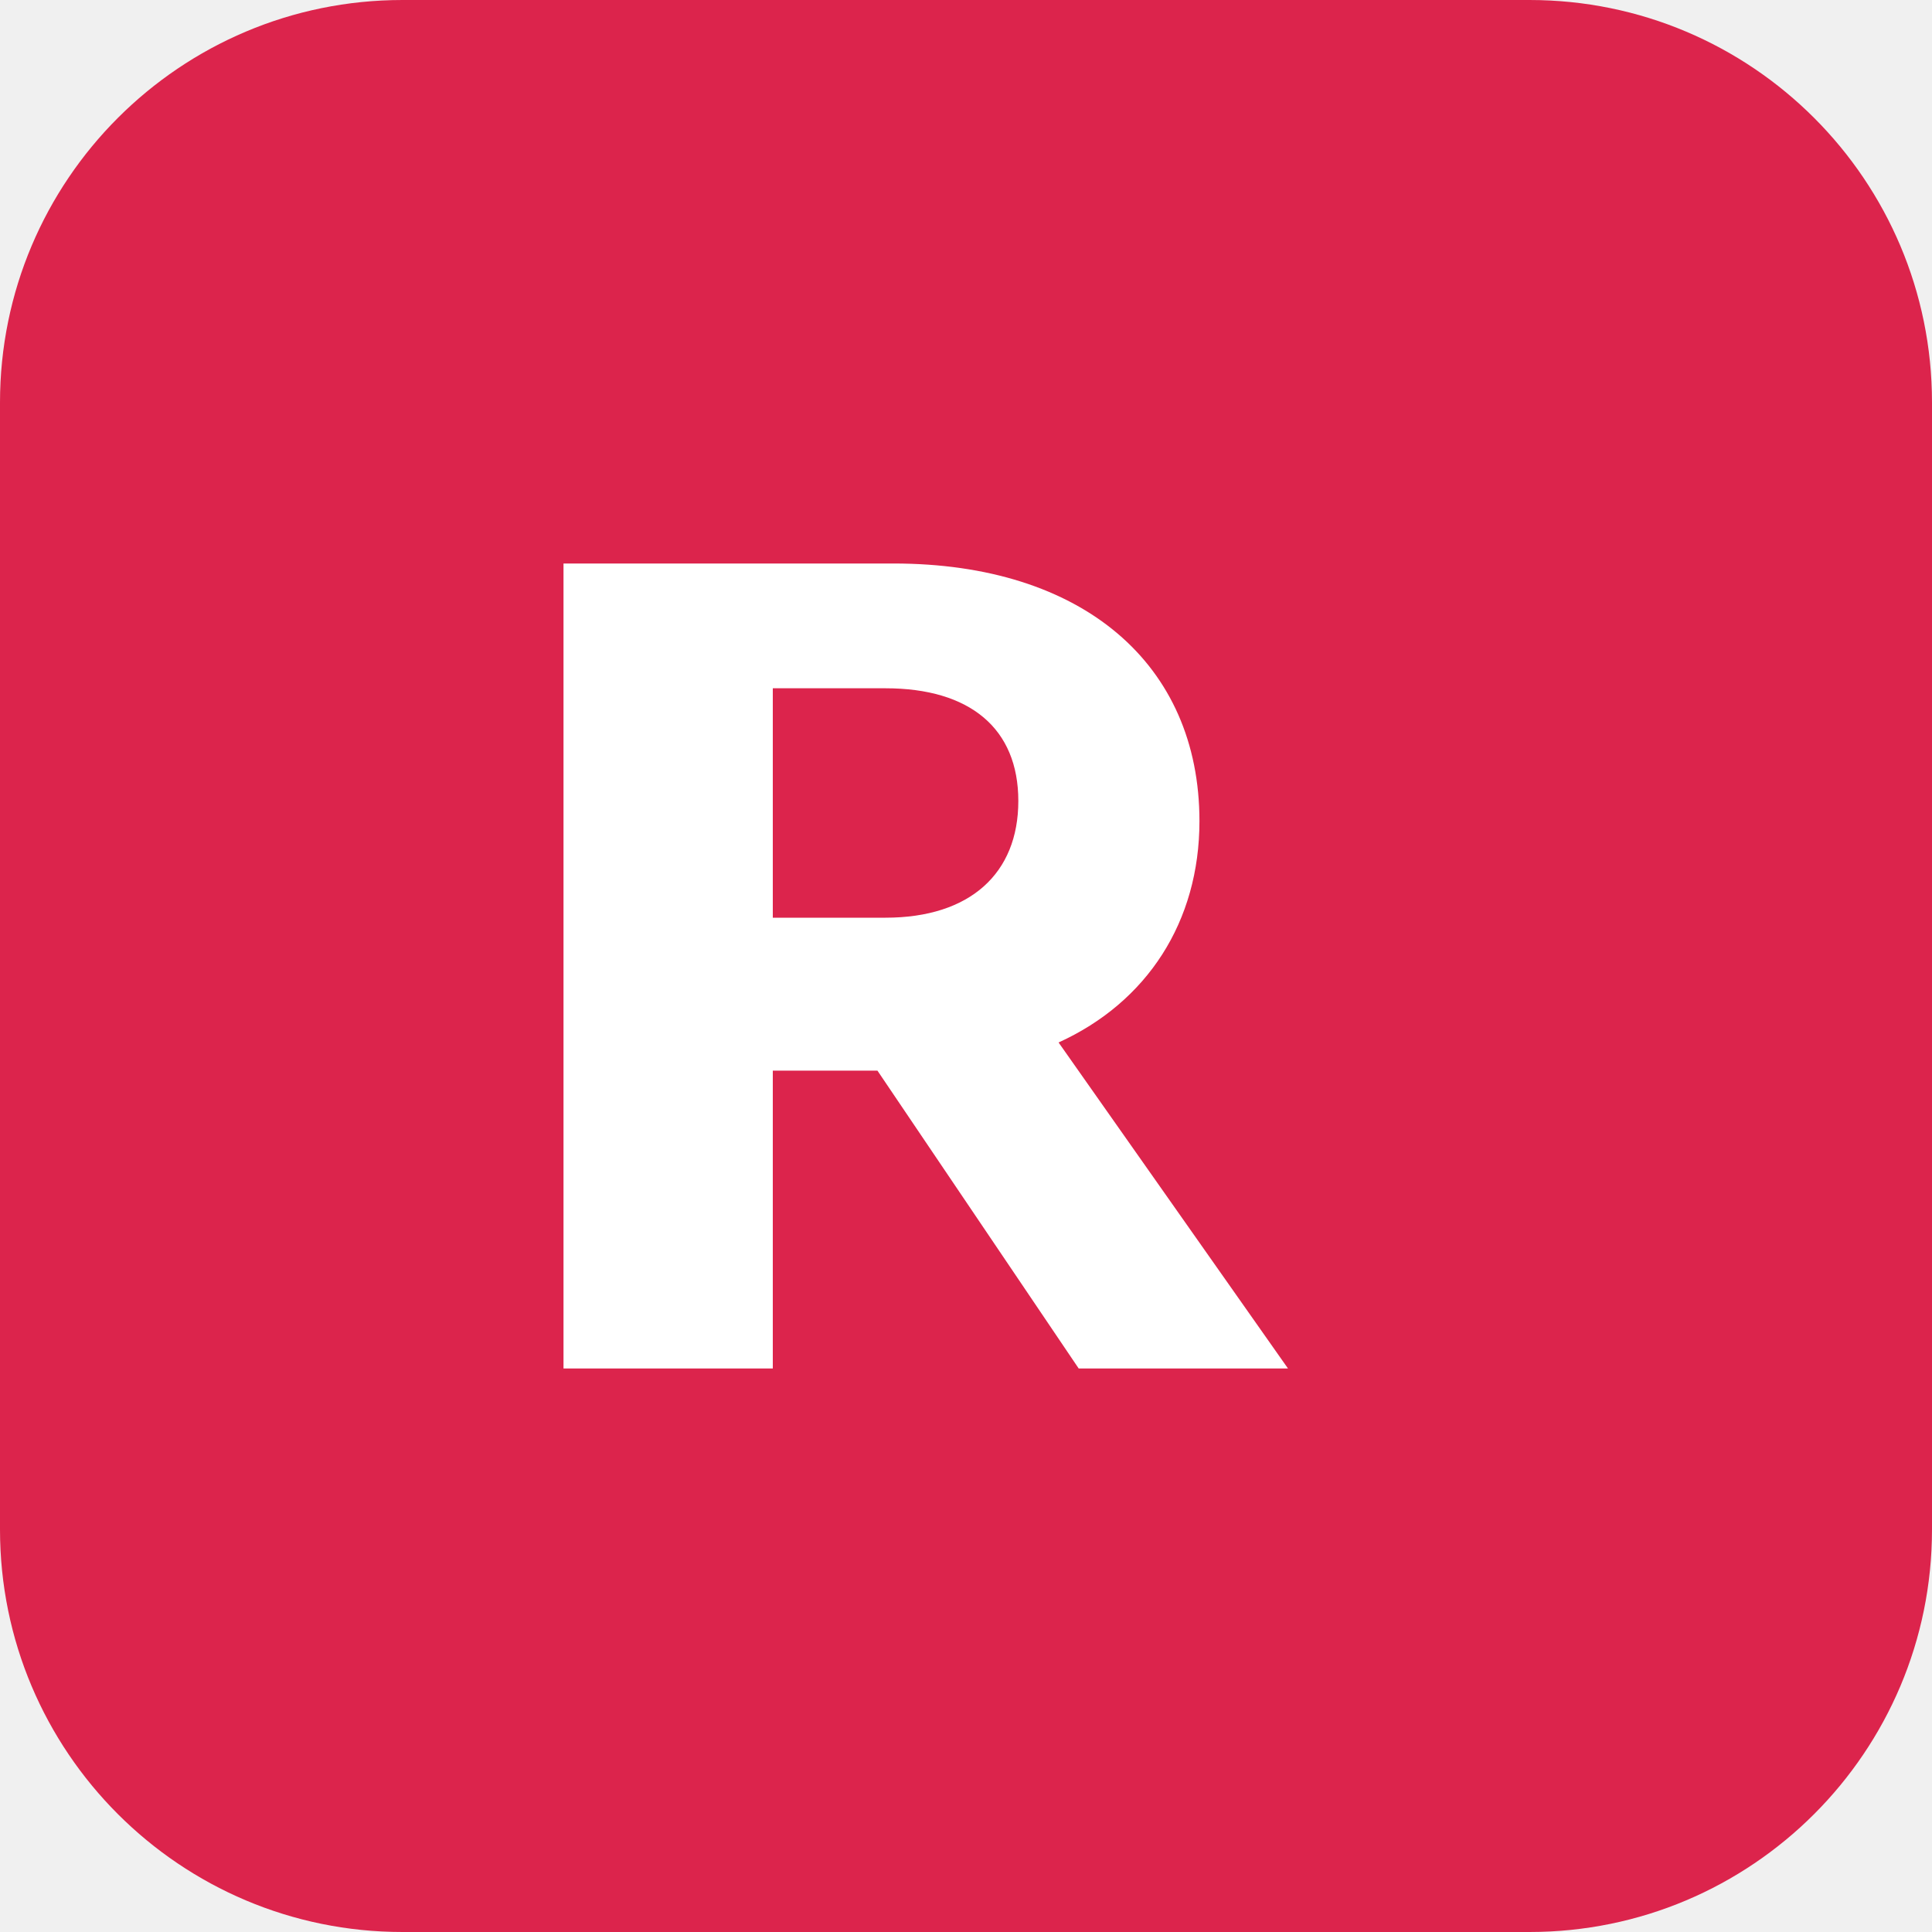
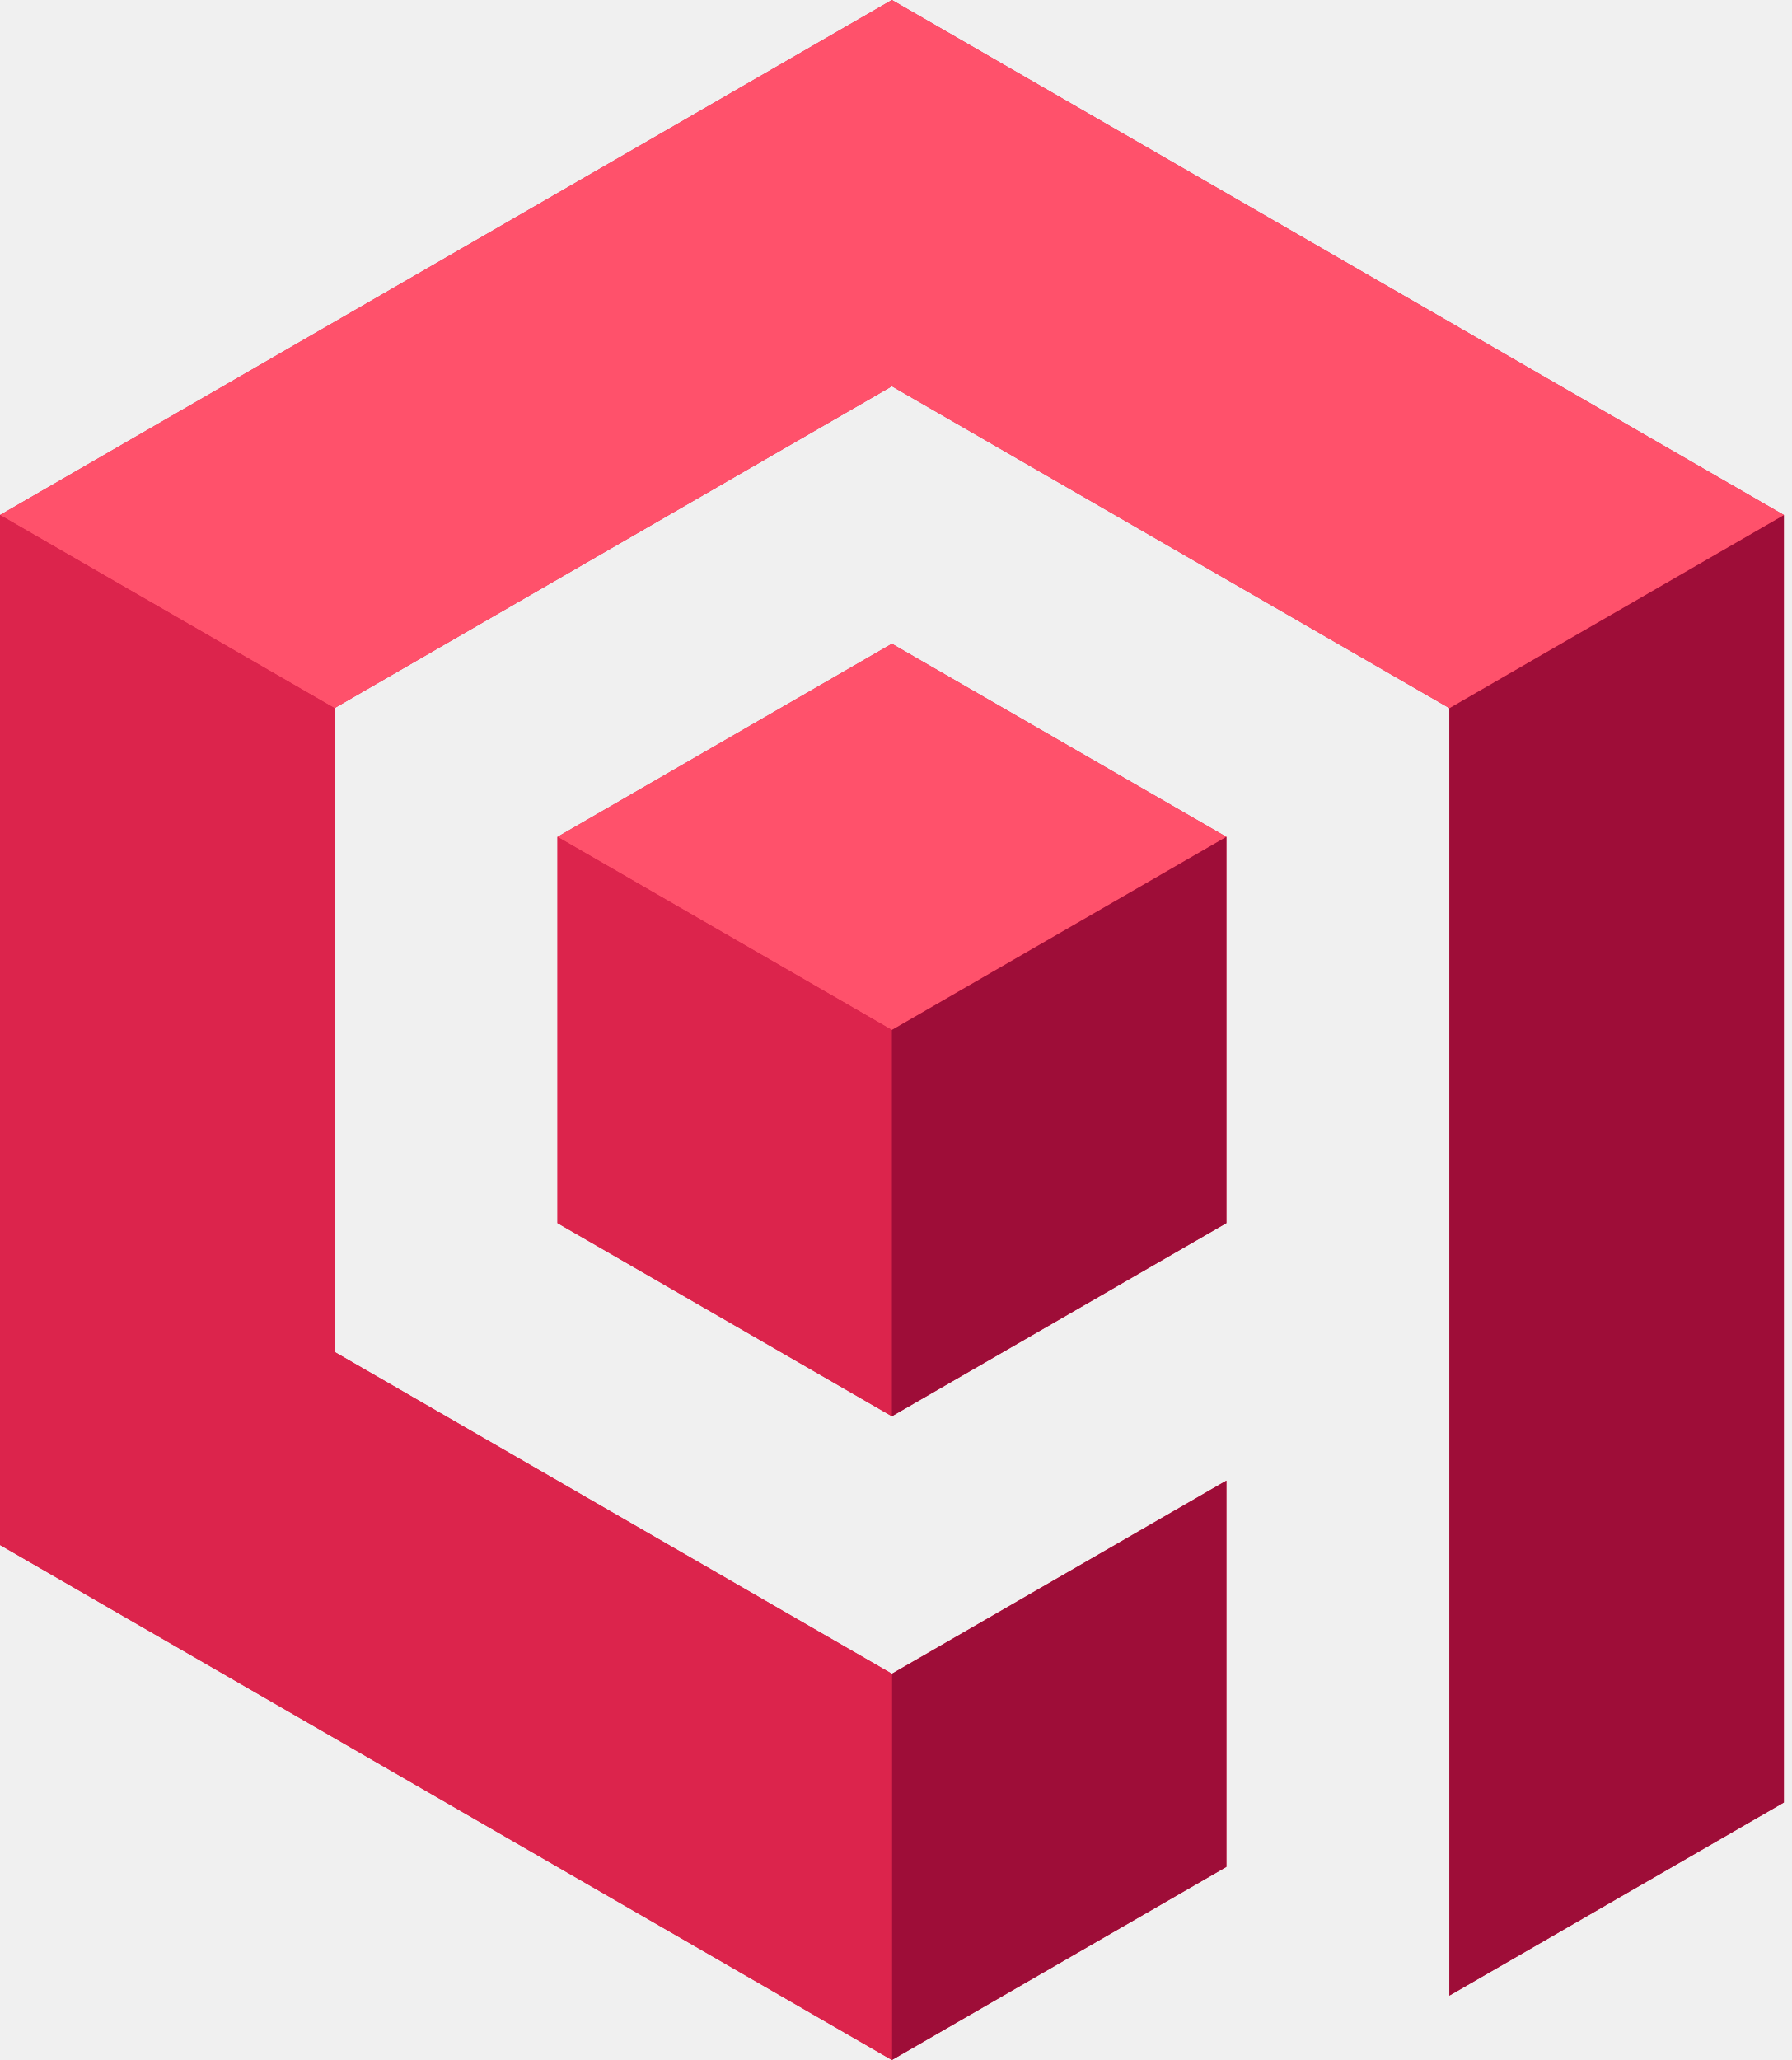
- <svg xmlns="http://www.w3.org/2000/svg" viewBox="0 0 48 48" fill="none">
-   <rect width="48" height="48" rx="10" fill="#DC244C" />
-   <path fill="#fff" d="M14 34V14h8.2c4.7 0 7.6 2.5 7.6 6.4 0 2.5-1.3 4.5-3.5 5.5L32 34h-5.2l-5-7.4H19.2V34H14zm5.2-11.2h2.8c2.1 0 3.3-1.1 3.3-2.9s-1.2-2.8-3.3-2.8h-2.8v5.7z" />
+ <svg xmlns="http://www.w3.org/2000/svg" viewBox="0 0 174 200" role="img" aria-label="Qdrant">
+   <g fill-rule="evenodd">
+     <polygon fill="#DC244C" points="86.6 0 0 50 0 150 86.6 200 119.08 181.25 119.08 143.75 86.6 162.5 32.48 131.25 32.48 68.75 86.6 37.5 140.73 68.75 140.73 193.75 173.21 175 173.21 50 86.6 0" />
+     <polygon fill="#DC244C" points="54.13 81.25 54.13 118.75 86.6 137.5 119.08 118.75 119.08 81.25 86.6 62.5 54.13 81.25" />
+     <polygon fill="#9E0D38" points="119.08 143.75 119.08 181.25 86.6 200 86.6 162.5 119.08 143.75" />
+     <polygon fill="#9E0D38" points="173.21 50 173.21 175 140.73 193.75 140.73 68.75 173.21 50" />
+     <polygon fill="#FF516B" points="173.21 50 140.73 68.75 86.6 37.5 32.48 68.75 0 50 86.6 0 173.21 50" />
+     <polygon fill="#DC244C" points="86.6 162.5 86.6 200 0 150 0 50 32.48 68.75 32.48 131.25 86.6 162.5" />
+     <polygon fill="#FF516B" points="119.08 81.25 86.6 100 54.13 81.25 86.6 62.5 119.08 81.25" />
+     <polygon fill="#DC244C" points="86.6 100 86.6 137.5 54.13 118.75 54.13 81.25 86.6 100" />
+     <polygon fill="#9E0D38" points="119.08 81.25 119.08 118.75 86.6 137.5 86.6 100 119.08 81.25" />
+   </g>
</svg>
